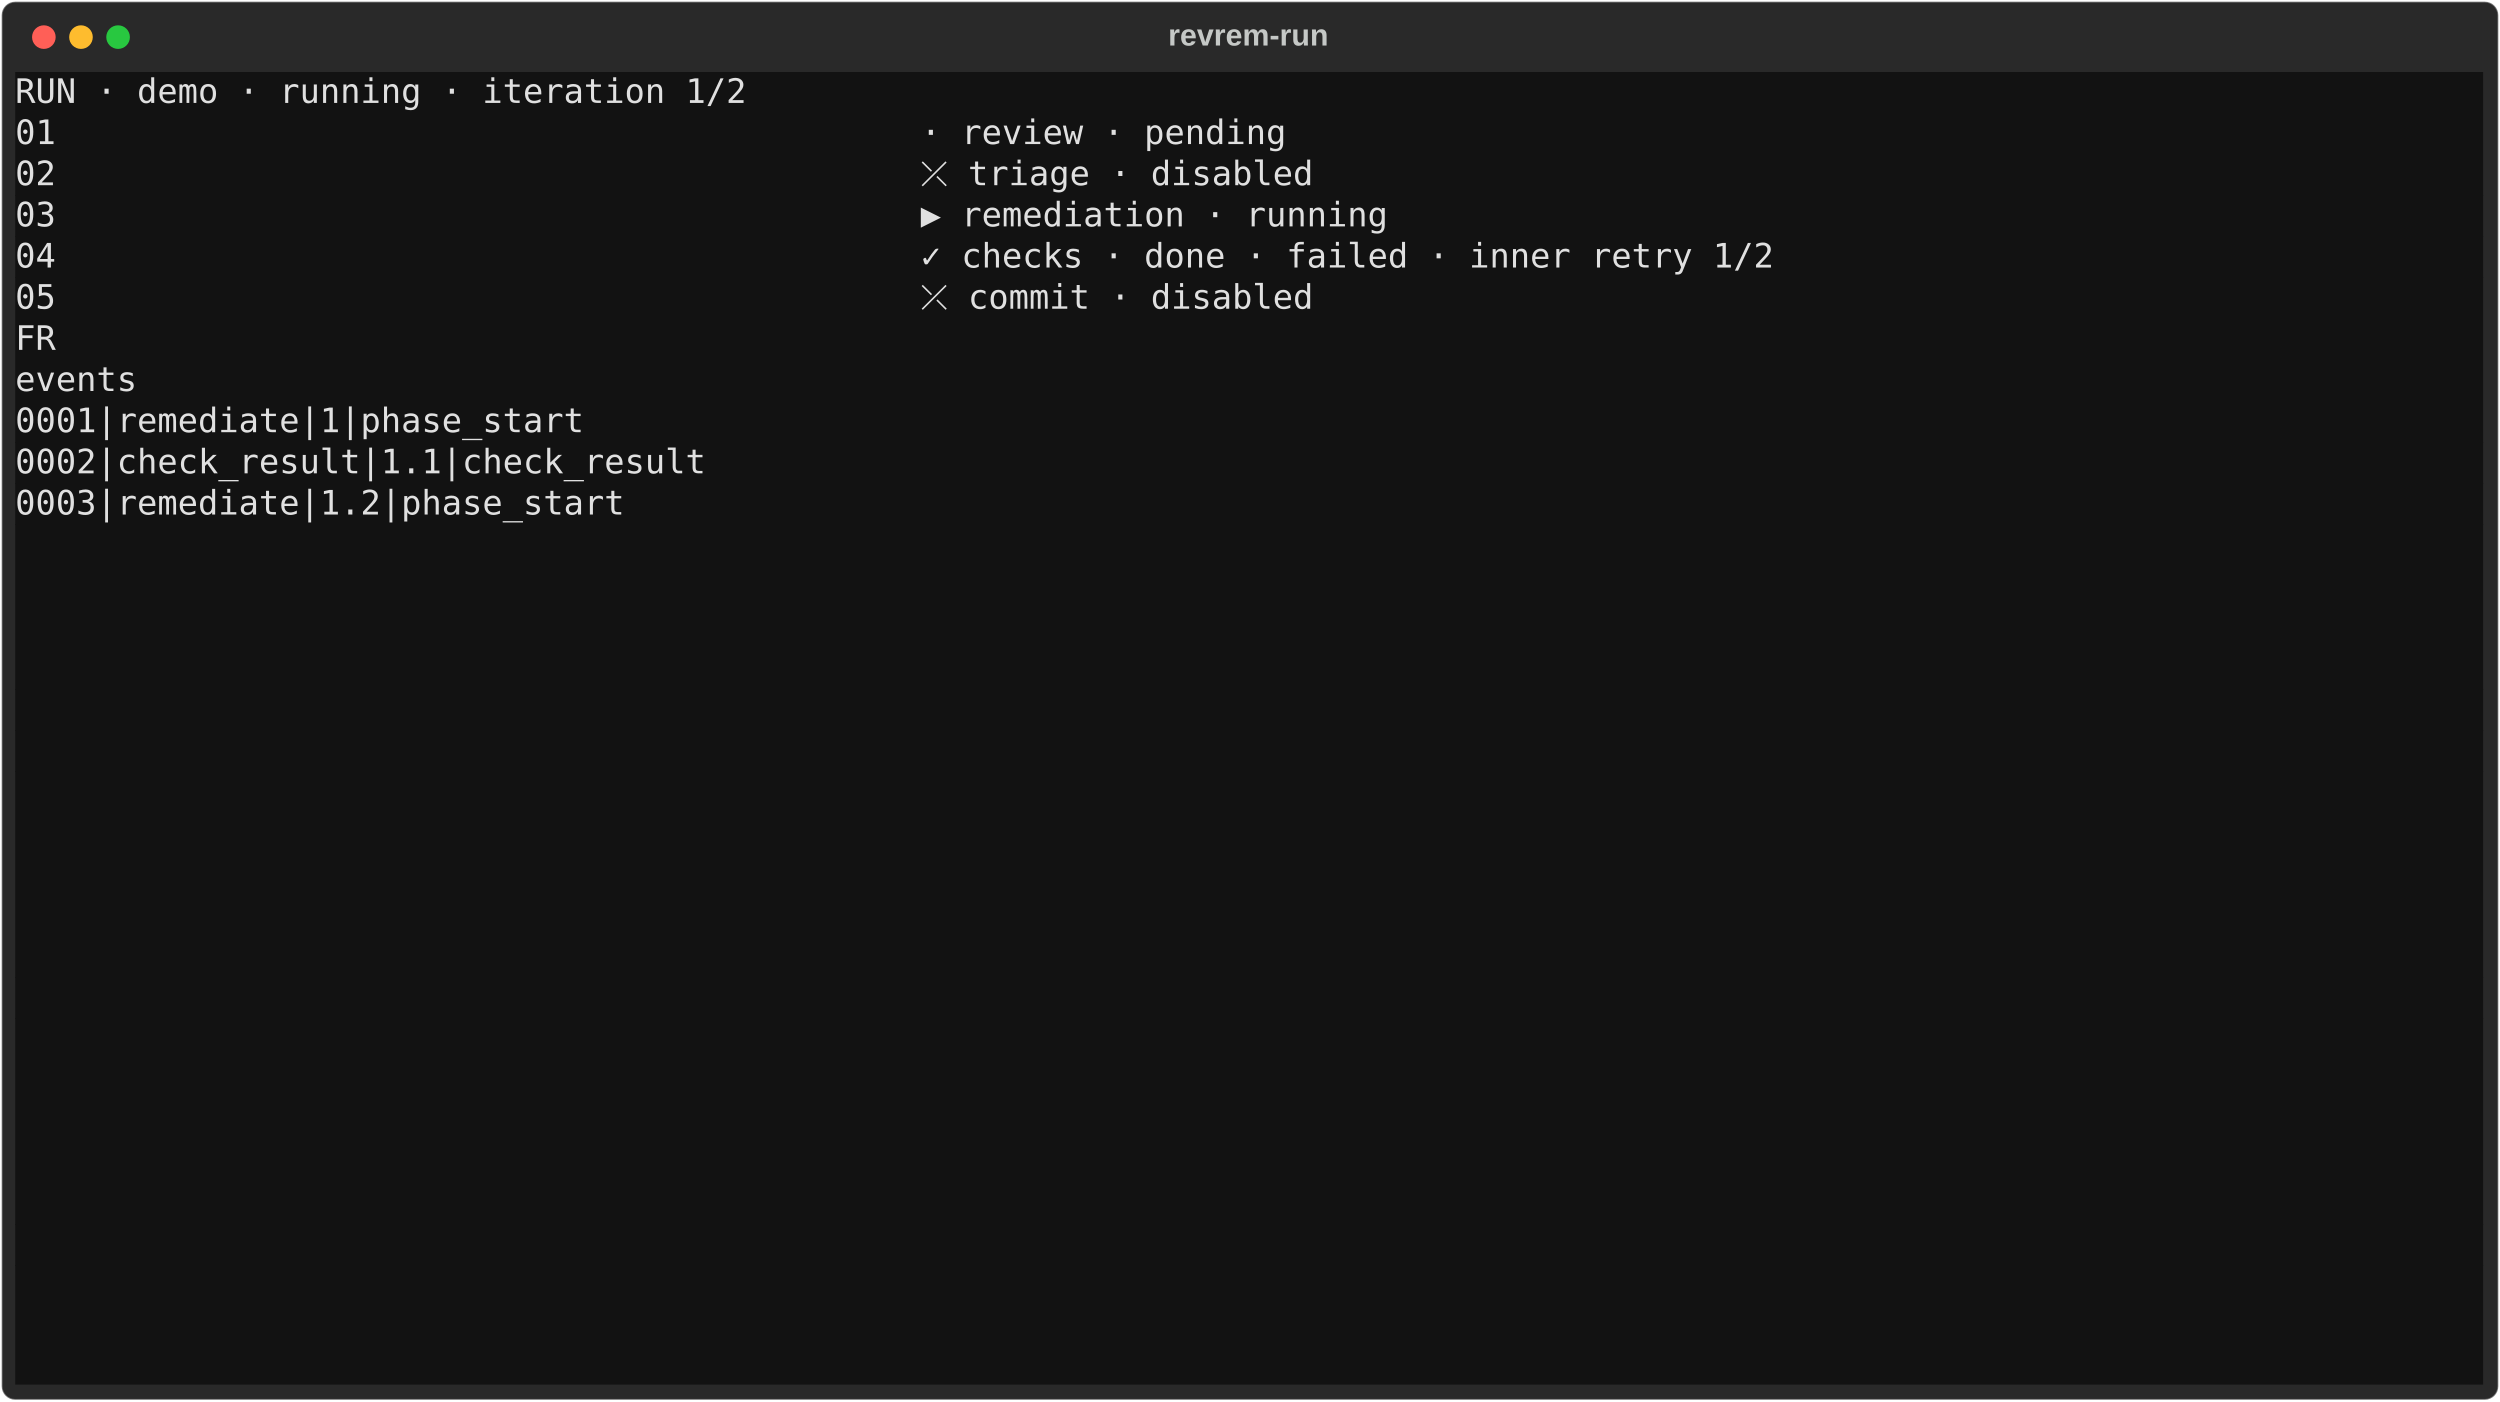
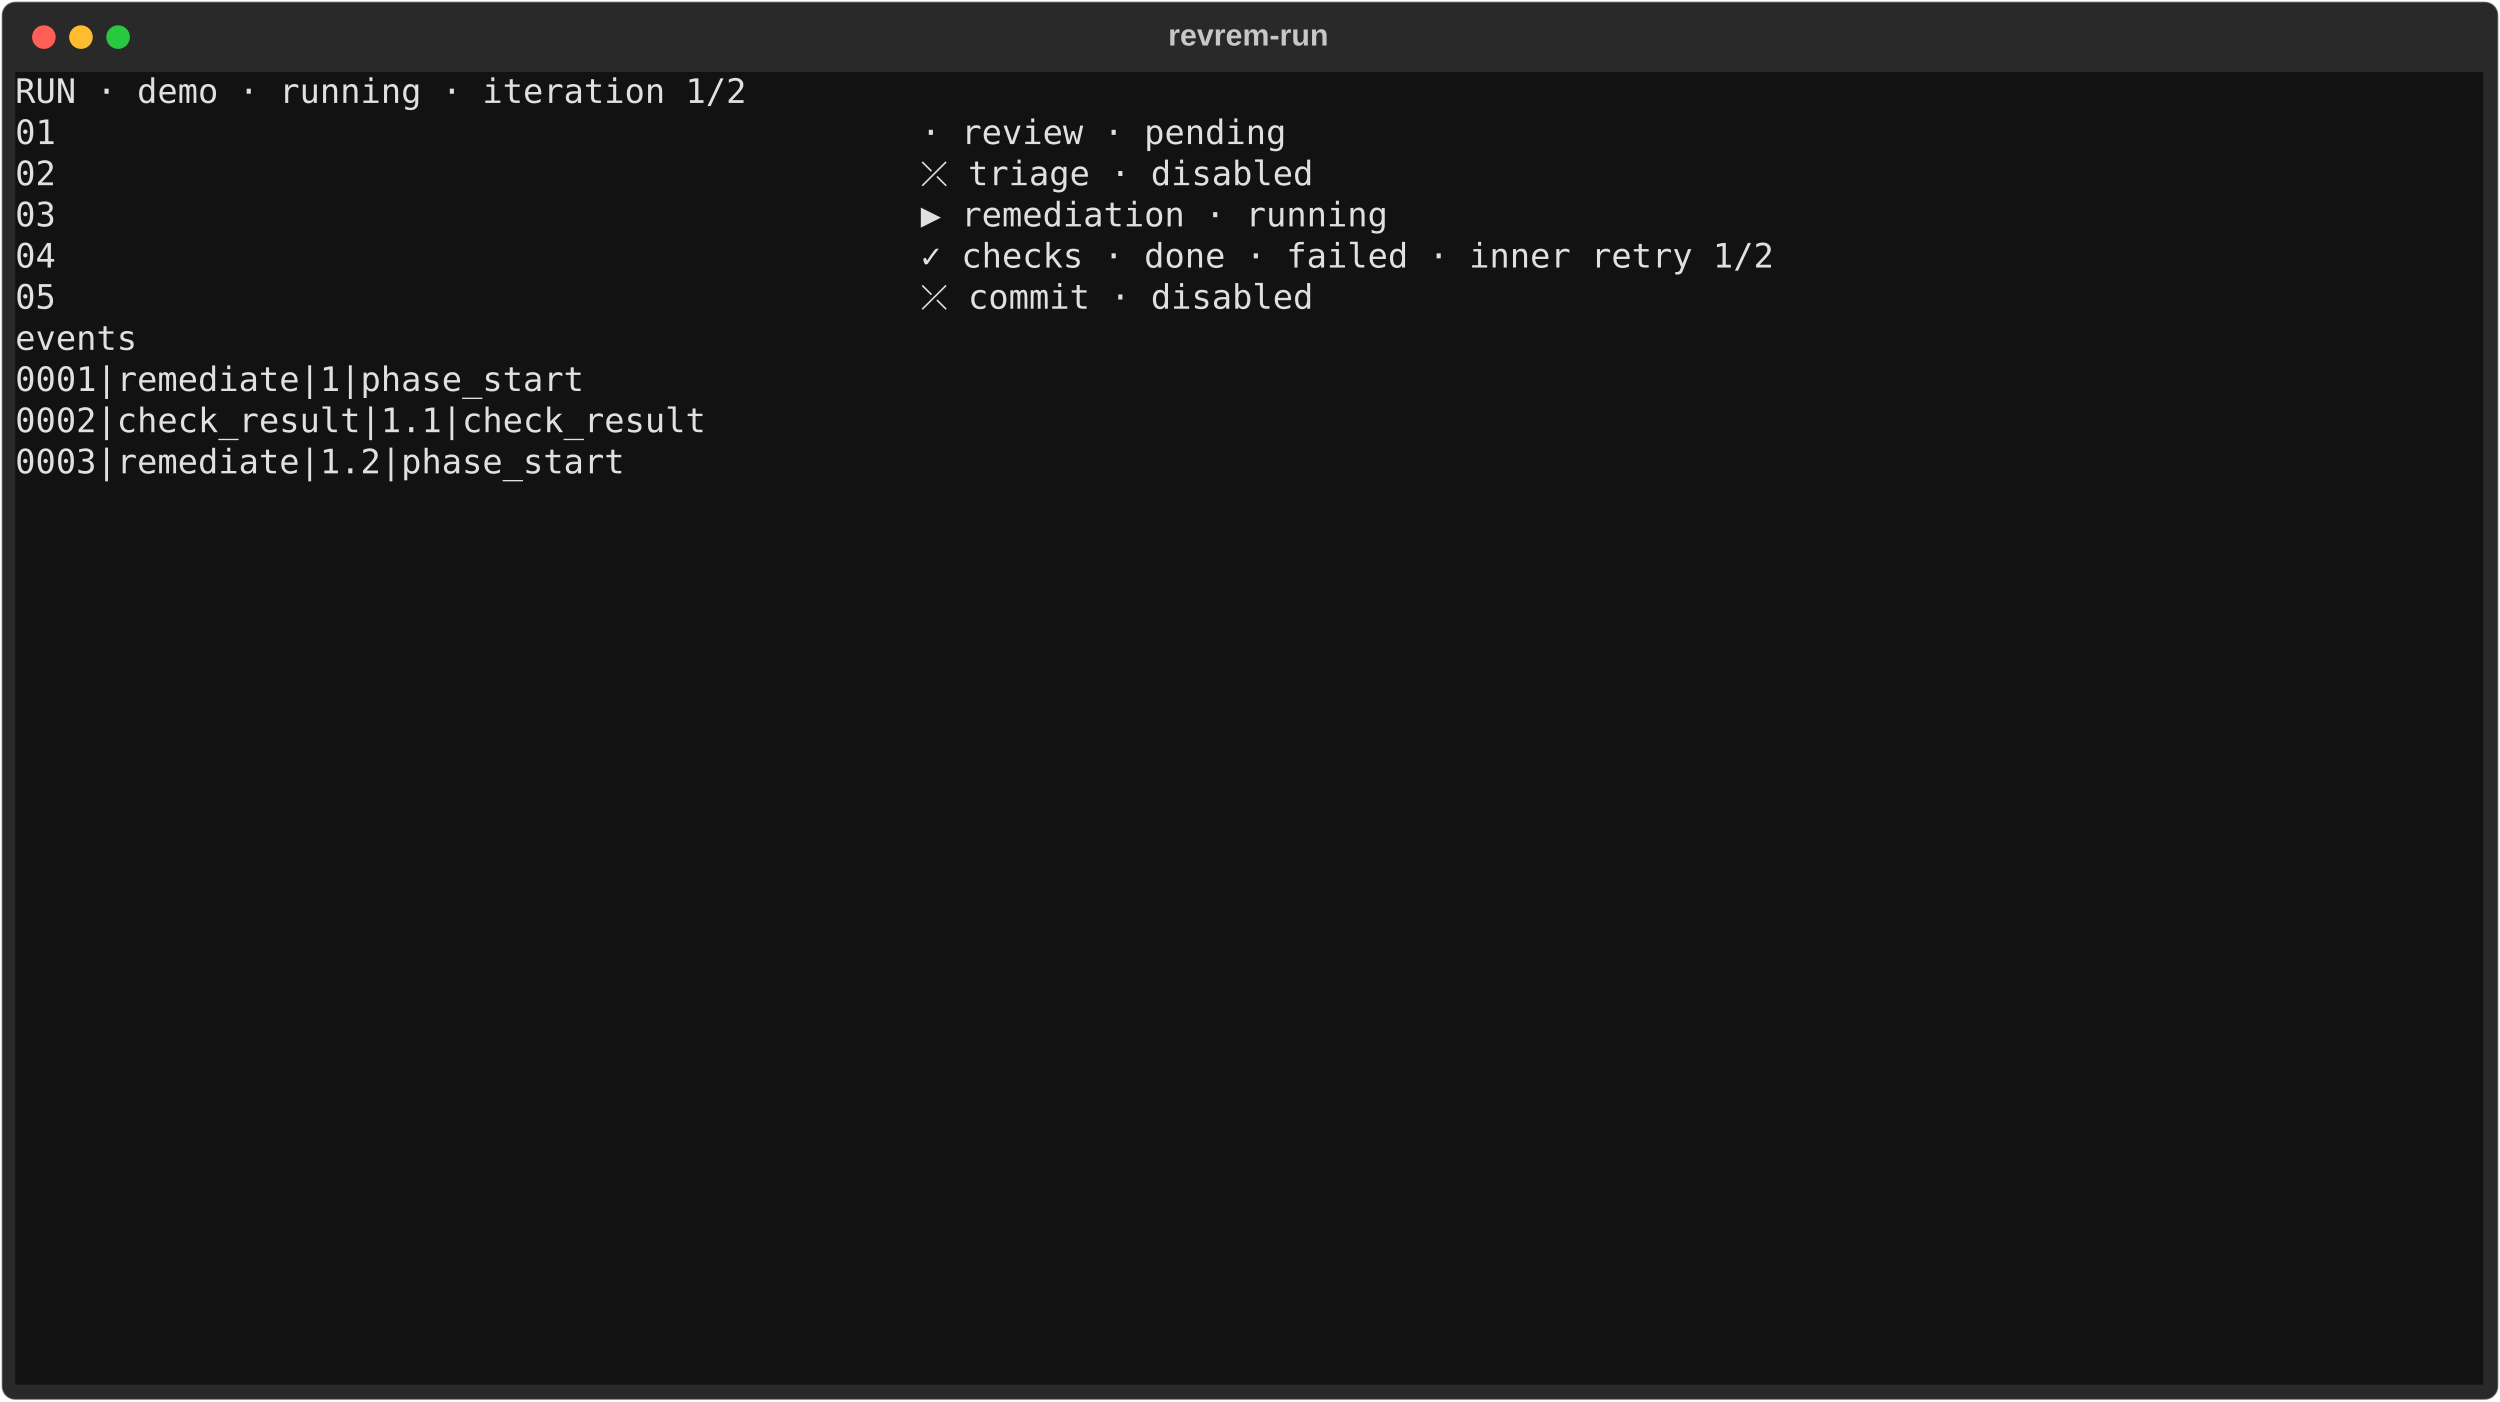
<svg xmlns="http://www.w3.org/2000/svg" class="rich-terminal" viewBox="0 0 1482 830.8">
  <style>

    @font-face {
        font-family: "Fira Code";
        src: local("FiraCode-Regular"),
                url("https://cdnjs.cloudflare.com/ajax/libs/firacode/6.2.0/woff2/FiraCode-Regular.woff2") format("woff2"),
                url("https://cdnjs.cloudflare.com/ajax/libs/firacode/6.2.0/woff/FiraCode-Regular.woff") format("woff");
        font-style: normal;
        font-weight: 400;
    }
    @font-face {
        font-family: "Fira Code";
        src: local("FiraCode-Bold"),
                url("https://cdnjs.cloudflare.com/ajax/libs/firacode/6.2.0/woff2/FiraCode-Bold.woff2") format("woff2"),
                url("https://cdnjs.cloudflare.com/ajax/libs/firacode/6.2.0/woff/FiraCode-Bold.woff") format("woff");
        font-style: bold;
        font-weight: 700;
    }

    .terminal-ID-matrix {
        font-family: Fira Code, monospace;
        font-size: 20px;
        line-height: 24.4px;
        font-variant-east-asian: full-width;
    }

    .terminal-ID-title {
        font-size: 18px;
        font-weight: bold;
        font-family: arial;
    }

    .terminal-ID-r1 { fill: #e0e0e0 }
.terminal-ID-r2 { fill: #c5c8c6 }
    </style>
  <defs>
    <clipPath id="terminal-ID-clip-terminal">
      <rect x="0" y="0" width="1463.0" height="779.8" />
    </clipPath>
    <clipPath id="terminal-ID-line-0">
      <rect x="0" y="1.5" width="1464" height="24.65" />
    </clipPath>
    <clipPath id="terminal-ID-line-1">
      <rect x="0" y="25.9" width="1464" height="24.65" />
    </clipPath>
    <clipPath id="terminal-ID-line-2">
      <rect x="0" y="50.3" width="1464" height="24.65" />
    </clipPath>
    <clipPath id="terminal-ID-line-3">
      <rect x="0" y="74.7" width="1464" height="24.65" />
    </clipPath>
    <clipPath id="terminal-ID-line-4">
      <rect x="0" y="99.1" width="1464" height="24.65" />
    </clipPath>
    <clipPath id="terminal-ID-line-5">
      <rect x="0" y="123.5" width="1464" height="24.65" />
    </clipPath>
    <clipPath id="terminal-ID-line-6">
      <rect x="0" y="147.9" width="1464" height="24.65" />
    </clipPath>
    <clipPath id="terminal-ID-line-7">
      <rect x="0" y="172.3" width="1464" height="24.65" />
    </clipPath>
    <clipPath id="terminal-ID-line-8">
      <rect x="0" y="196.7" width="1464" height="24.65" />
    </clipPath>
    <clipPath id="terminal-ID-line-9">
      <rect x="0" y="221.1" width="1464" height="24.65" />
    </clipPath>
    <clipPath id="terminal-ID-line-10">
      <rect x="0" y="245.5" width="1464" height="24.65" />
    </clipPath>
    <clipPath id="terminal-ID-line-11">
      <rect x="0" y="269.9" width="1464" height="24.65" />
    </clipPath>
    <clipPath id="terminal-ID-line-12">
      <rect x="0" y="294.3" width="1464" height="24.65" />
    </clipPath>
    <clipPath id="terminal-ID-line-13">
      <rect x="0" y="318.7" width="1464" height="24.65" />
    </clipPath>
    <clipPath id="terminal-ID-line-14">
      <rect x="0" y="343.1" width="1464" height="24.65" />
    </clipPath>
    <clipPath id="terminal-ID-line-15">
      <rect x="0" y="367.5" width="1464" height="24.65" />
    </clipPath>
    <clipPath id="terminal-ID-line-16">
      <rect x="0" y="391.9" width="1464" height="24.65" />
    </clipPath>
    <clipPath id="terminal-ID-line-17">
      <rect x="0" y="416.3" width="1464" height="24.65" />
    </clipPath>
    <clipPath id="terminal-ID-line-18">
      <rect x="0" y="440.7" width="1464" height="24.65" />
    </clipPath>
    <clipPath id="terminal-ID-line-19">
      <rect x="0" y="465.1" width="1464" height="24.65" />
    </clipPath>
    <clipPath id="terminal-ID-line-20">
      <rect x="0" y="489.5" width="1464" height="24.65" />
    </clipPath>
    <clipPath id="terminal-ID-line-21">
      <rect x="0" y="513.9" width="1464" height="24.65" />
    </clipPath>
    <clipPath id="terminal-ID-line-22">
      <rect x="0" y="538.3" width="1464" height="24.65" />
    </clipPath>
    <clipPath id="terminal-ID-line-23">
      <rect x="0" y="562.7" width="1464" height="24.65" />
    </clipPath>
    <clipPath id="terminal-ID-line-24">
      <rect x="0" y="587.1" width="1464" height="24.65" />
    </clipPath>
    <clipPath id="terminal-ID-line-25">
      <rect x="0" y="611.5" width="1464" height="24.65" />
    </clipPath>
    <clipPath id="terminal-ID-line-26">
      <rect x="0" y="635.9" width="1464" height="24.65" />
    </clipPath>
    <clipPath id="terminal-ID-line-27">
      <rect x="0" y="660.3" width="1464" height="24.65" />
    </clipPath>
    <clipPath id="terminal-ID-line-28">
      <rect x="0" y="684.7" width="1464" height="24.65" />
    </clipPath>
    <clipPath id="terminal-ID-line-29">
      <rect x="0" y="709.1" width="1464" height="24.65" />
    </clipPath>
    <clipPath id="terminal-ID-line-30">
      <rect x="0" y="733.5" width="1464" height="24.65" />
    </clipPath>
  </defs>
  <rect fill="#292929" stroke="rgba(255,255,255,0.35)" stroke-width="1" x="1" y="1" width="1480" height="828.8" rx="8" />
  <text class="terminal-ID-title" fill="#c5c8c6" text-anchor="middle" x="740" y="27">revrem-run</text>
  <g transform="translate(26,22)">
    <circle cx="0" cy="0" r="7" fill="#ff5f57" />
    <circle cx="22" cy="0" r="7" fill="#febc2e" />
    <circle cx="44" cy="0" r="7" fill="#28c840" />
  </g>
  <g transform="translate(9, 41)" clip-path="url(#terminal-ID-clip-terminal)">
    <rect fill="#121212" x="0" y="1.5" width="439.2" height="24.65" shape-rendering="crispEdges" />
    <rect fill="#121212" x="439.2" y="1.5" width="1024.8" height="24.65" shape-rendering="crispEdges" />
    <rect fill="#121212" x="0" y="25.9" width="24.4" height="24.65" shape-rendering="crispEdges" />
    <rect fill="#121212" x="24.4" y="25.9" width="512.4" height="24.65" shape-rendering="crispEdges" />
    <rect fill="#121212" x="536.8" y="25.9" width="219.6" height="24.65" shape-rendering="crispEdges" />
    <rect fill="#121212" x="756.4" y="25.9" width="707.6" height="24.65" shape-rendering="crispEdges" />
    <rect fill="#121212" x="0" y="50.3" width="24.4" height="24.65" shape-rendering="crispEdges" />
    <rect fill="#121212" x="24.4" y="50.3" width="512.4" height="24.65" shape-rendering="crispEdges" />
    <rect fill="#121212" x="536.8" y="50.3" width="231.8" height="24.65" shape-rendering="crispEdges" />
    <rect fill="#121212" x="768.6" y="50.3" width="695.4" height="24.65" shape-rendering="crispEdges" />
    <rect fill="#121212" x="0" y="74.7" width="24.4" height="24.65" shape-rendering="crispEdges" />
    <rect fill="#121212" x="24.4" y="74.7" width="512.4" height="24.65" shape-rendering="crispEdges" />
    <rect fill="#121212" x="536.8" y="74.7" width="280.6" height="24.65" shape-rendering="crispEdges" />
    <rect fill="#121212" x="817.4" y="74.7" width="646.6" height="24.65" shape-rendering="crispEdges" />
    <rect fill="#121212" x="0" y="99.1" width="24.4" height="24.65" shape-rendering="crispEdges" />
    <rect fill="#121212" x="24.4" y="99.1" width="512.4" height="24.65" shape-rendering="crispEdges" />
    <rect fill="#121212" x="536.8" y="99.1" width="512.4" height="24.65" shape-rendering="crispEdges" />
    <rect fill="#121212" x="1049.2" y="99.1" width="414.8" height="24.65" shape-rendering="crispEdges" />
    <rect fill="#121212" x="0" y="123.5" width="24.4" height="24.65" shape-rendering="crispEdges" />
    <rect fill="#121212" x="24.4" y="123.5" width="512.4" height="24.65" shape-rendering="crispEdges" />
    <rect fill="#121212" x="536.8" y="123.5" width="231.8" height="24.65" shape-rendering="crispEdges" />
    <rect fill="#121212" x="768.6" y="123.5" width="695.4" height="24.65" shape-rendering="crispEdges" />
-     <rect fill="#121212" x="0" y="147.9" width="24.4" height="24.65" shape-rendering="crispEdges" />
-     <rect fill="#121212" x="24.4" y="147.9" width="1439.6" height="24.65" shape-rendering="crispEdges" />
-     <rect fill="#121212" x="0" y="172.3" width="73.2" height="24.65" shape-rendering="crispEdges" />
-     <rect fill="#121212" x="73.2" y="172.3" width="1390.8" height="24.65" shape-rendering="crispEdges" />
-     <rect fill="#121212" x="0" y="196.7" width="341.6" height="24.65" shape-rendering="crispEdges" />
-     <rect fill="#121212" x="341.6" y="196.7" width="1122.4" height="24.65" shape-rendering="crispEdges" />
-     <rect fill="#121212" x="0" y="221.1" width="414.8" height="24.65" shape-rendering="crispEdges" />
-     <rect fill="#121212" x="414.8" y="221.1" width="1049.2" height="24.65" shape-rendering="crispEdges" />
-     <rect fill="#121212" x="0" y="245.5" width="366" height="24.65" shape-rendering="crispEdges" />
-     <rect fill="#121212" x="366" y="245.5" width="1098" height="24.65" shape-rendering="crispEdges" />
+     <rect fill="#121212" x="0" y="147.9" width="73.2" height="24.65" shape-rendering="crispEdges" />
+     <rect fill="#121212" x="73.2" y="147.9" width="1390.8" height="24.65" shape-rendering="crispEdges" />
+     <rect fill="#121212" x="0" y="172.3" width="341.6" height="24.65" shape-rendering="crispEdges" />
+     <rect fill="#121212" x="341.6" y="172.3" width="1122.4" height="24.65" shape-rendering="crispEdges" />
+     <rect fill="#121212" x="0" y="196.7" width="414.8" height="24.65" shape-rendering="crispEdges" />
+     <rect fill="#121212" x="414.8" y="196.7" width="1049.2" height="24.65" shape-rendering="crispEdges" />
+     <rect fill="#121212" x="0" y="221.1" width="366" height="24.65" shape-rendering="crispEdges" />
+     <rect fill="#121212" x="366" y="221.1" width="1098" height="24.65" shape-rendering="crispEdges" />
+     <rect fill="#121212" x="0" y="245.5" width="1464" height="24.65" shape-rendering="crispEdges" />
    <rect fill="#121212" x="0" y="269.9" width="1464" height="24.65" shape-rendering="crispEdges" />
    <rect fill="#121212" x="0" y="294.3" width="1464" height="24.65" shape-rendering="crispEdges" />
    <rect fill="#121212" x="0" y="318.7" width="1464" height="24.65" shape-rendering="crispEdges" />
    <rect fill="#121212" x="0" y="343.1" width="1464" height="24.65" shape-rendering="crispEdges" />
    <rect fill="#121212" x="0" y="367.5" width="1464" height="24.65" shape-rendering="crispEdges" />
    <rect fill="#121212" x="0" y="391.9" width="1464" height="24.65" shape-rendering="crispEdges" />
    <rect fill="#121212" x="0" y="416.3" width="1464" height="24.65" shape-rendering="crispEdges" />
    <rect fill="#121212" x="0" y="440.7" width="1464" height="24.65" shape-rendering="crispEdges" />
    <rect fill="#121212" x="0" y="465.1" width="1464" height="24.65" shape-rendering="crispEdges" />
    <rect fill="#121212" x="0" y="489.5" width="1464" height="24.65" shape-rendering="crispEdges" />
    <rect fill="#121212" x="0" y="513.9" width="1464" height="24.65" shape-rendering="crispEdges" />
    <rect fill="#121212" x="0" y="538.3" width="1464" height="24.65" shape-rendering="crispEdges" />
    <rect fill="#121212" x="0" y="562.7" width="1464" height="24.65" shape-rendering="crispEdges" />
    <rect fill="#121212" x="0" y="587.1" width="1464" height="24.65" shape-rendering="crispEdges" />
    <rect fill="#121212" x="0" y="611.5" width="1464" height="24.65" shape-rendering="crispEdges" />
    <rect fill="#121212" x="0" y="635.9" width="1464" height="24.65" shape-rendering="crispEdges" />
    <rect fill="#121212" x="0" y="660.3" width="1464" height="24.65" shape-rendering="crispEdges" />
    <rect fill="#121212" x="0" y="684.7" width="1464" height="24.65" shape-rendering="crispEdges" />
    <rect fill="#121212" x="0" y="709.1" width="1464" height="24.65" shape-rendering="crispEdges" />
    <rect fill="#121212" x="0" y="733.5" width="1464" height="24.65" shape-rendering="crispEdges" />
    <rect fill="#121212" x="0" y="757.9" width="1464" height="24.65" shape-rendering="crispEdges" />
    <g class="terminal-ID-matrix">
      <text class="terminal-ID-r1" x="0" y="20" textLength="439.2" clip-path="url(#terminal-ID-line-0)">RUN · demo · running · iteration 1/2</text>
      <text class="terminal-ID-r2" x="1464" y="20" textLength="12.2" clip-path="url(#terminal-ID-line-0)">
</text>
      <text class="terminal-ID-r1" x="0" y="44.4" textLength="24.4" clip-path="url(#terminal-ID-line-1)">01</text>
      <text class="terminal-ID-r1" x="536.8" y="44.4" textLength="219.6" clip-path="url(#terminal-ID-line-1)">· review · pending</text>
      <text class="terminal-ID-r2" x="1464" y="44.4" textLength="12.2" clip-path="url(#terminal-ID-line-1)">
</text>
      <text class="terminal-ID-r1" x="0" y="68.8" textLength="24.4" clip-path="url(#terminal-ID-line-2)">02</text>
      <text class="terminal-ID-r1" x="536.8" y="68.8" textLength="231.8" clip-path="url(#terminal-ID-line-2)">⤫ triage · disabled</text>
      <text class="terminal-ID-r2" x="1464" y="68.8" textLength="12.2" clip-path="url(#terminal-ID-line-2)">
</text>
      <text class="terminal-ID-r1" x="0" y="93.2" textLength="24.4" clip-path="url(#terminal-ID-line-3)">03</text>
      <text class="terminal-ID-r1" x="536.8" y="93.2" textLength="280.6" clip-path="url(#terminal-ID-line-3)">▶ remediation · running</text>
      <text class="terminal-ID-r2" x="1464" y="93.2" textLength="12.2" clip-path="url(#terminal-ID-line-3)">
</text>
      <text class="terminal-ID-r1" x="0" y="117.6" textLength="24.4" clip-path="url(#terminal-ID-line-4)">04</text>
      <text class="terminal-ID-r1" x="536.8" y="117.6" textLength="512.4" clip-path="url(#terminal-ID-line-4)">✓ checks · done · failed · inner retry 1/2</text>
      <text class="terminal-ID-r2" x="1464" y="117.6" textLength="12.2" clip-path="url(#terminal-ID-line-4)">
</text>
      <text class="terminal-ID-r1" x="0" y="142" textLength="24.4" clip-path="url(#terminal-ID-line-5)">05</text>
      <text class="terminal-ID-r1" x="536.8" y="142" textLength="231.8" clip-path="url(#terminal-ID-line-5)">⤫ commit · disabled</text>
      <text class="terminal-ID-r2" x="1464" y="142" textLength="12.2" clip-path="url(#terminal-ID-line-5)">
</text>
-       <text class="terminal-ID-r1" x="0" y="166.4" textLength="24.4" clip-path="url(#terminal-ID-line-6)">FR</text>
+       <text class="terminal-ID-r1" x="0" y="166.4" textLength="73.2" clip-path="url(#terminal-ID-line-6)">events</text>
      <text class="terminal-ID-r2" x="1464" y="166.4" textLength="12.2" clip-path="url(#terminal-ID-line-6)">
</text>
-       <text class="terminal-ID-r1" x="0" y="190.8" textLength="73.2" clip-path="url(#terminal-ID-line-7)">events</text>
+       <text class="terminal-ID-r1" x="0" y="190.8" textLength="341.6" clip-path="url(#terminal-ID-line-7)">0001|remediate|1|phase_start</text>
      <text class="terminal-ID-r2" x="1464" y="190.8" textLength="12.2" clip-path="url(#terminal-ID-line-7)">
</text>
-       <text class="terminal-ID-r1" x="0" y="215.2" textLength="341.6" clip-path="url(#terminal-ID-line-8)">0001|remediate|1|phase_start</text>
+       <text class="terminal-ID-r1" x="0" y="215.2" textLength="414.8" clip-path="url(#terminal-ID-line-8)">0002|check_result|1.1|check_result</text>
      <text class="terminal-ID-r2" x="1464" y="215.2" textLength="12.2" clip-path="url(#terminal-ID-line-8)">
</text>
-       <text class="terminal-ID-r1" x="0" y="239.6" textLength="414.8" clip-path="url(#terminal-ID-line-9)">0002|check_result|1.1|check_result</text>
+       <text class="terminal-ID-r1" x="0" y="239.6" textLength="366" clip-path="url(#terminal-ID-line-9)">0003|remediate|1.2|phase_start</text>
      <text class="terminal-ID-r2" x="1464" y="239.6" textLength="12.2" clip-path="url(#terminal-ID-line-9)">
</text>
-       <text class="terminal-ID-r1" x="0" y="264" textLength="366" clip-path="url(#terminal-ID-line-10)">0003|remediate|1.2|phase_start</text>
      <text class="terminal-ID-r2" x="1464" y="264" textLength="12.2" clip-path="url(#terminal-ID-line-10)">
</text>
      <text class="terminal-ID-r2" x="1464" y="288.4" textLength="12.2" clip-path="url(#terminal-ID-line-11)">
</text>
      <text class="terminal-ID-r2" x="1464" y="312.8" textLength="12.2" clip-path="url(#terminal-ID-line-12)">
</text>
      <text class="terminal-ID-r2" x="1464" y="337.2" textLength="12.2" clip-path="url(#terminal-ID-line-13)">
</text>
      <text class="terminal-ID-r2" x="1464" y="361.6" textLength="12.2" clip-path="url(#terminal-ID-line-14)">
</text>
      <text class="terminal-ID-r2" x="1464" y="386" textLength="12.2" clip-path="url(#terminal-ID-line-15)">
</text>
      <text class="terminal-ID-r2" x="1464" y="410.4" textLength="12.2" clip-path="url(#terminal-ID-line-16)">
</text>
      <text class="terminal-ID-r2" x="1464" y="434.8" textLength="12.2" clip-path="url(#terminal-ID-line-17)">
</text>
      <text class="terminal-ID-r2" x="1464" y="459.2" textLength="12.2" clip-path="url(#terminal-ID-line-18)">
</text>
      <text class="terminal-ID-r2" x="1464" y="483.6" textLength="12.2" clip-path="url(#terminal-ID-line-19)">
</text>
      <text class="terminal-ID-r2" x="1464" y="508" textLength="12.2" clip-path="url(#terminal-ID-line-20)">
</text>
      <text class="terminal-ID-r2" x="1464" y="532.4" textLength="12.2" clip-path="url(#terminal-ID-line-21)">
</text>
      <text class="terminal-ID-r2" x="1464" y="556.8" textLength="12.2" clip-path="url(#terminal-ID-line-22)">
</text>
      <text class="terminal-ID-r2" x="1464" y="581.2" textLength="12.2" clip-path="url(#terminal-ID-line-23)">
</text>
      <text class="terminal-ID-r2" x="1464" y="605.6" textLength="12.2" clip-path="url(#terminal-ID-line-24)">
</text>
      <text class="terminal-ID-r2" x="1464" y="630" textLength="12.2" clip-path="url(#terminal-ID-line-25)">
</text>
      <text class="terminal-ID-r2" x="1464" y="654.4" textLength="12.2" clip-path="url(#terminal-ID-line-26)">
</text>
      <text class="terminal-ID-r2" x="1464" y="678.8" textLength="12.2" clip-path="url(#terminal-ID-line-27)">
</text>
      <text class="terminal-ID-r2" x="1464" y="703.2" textLength="12.2" clip-path="url(#terminal-ID-line-28)">
</text>
      <text class="terminal-ID-r2" x="1464" y="727.6" textLength="12.2" clip-path="url(#terminal-ID-line-29)">
</text>
      <text class="terminal-ID-r2" x="1464" y="752" textLength="12.2" clip-path="url(#terminal-ID-line-30)">
</text>
    </g>
  </g>
</svg>
